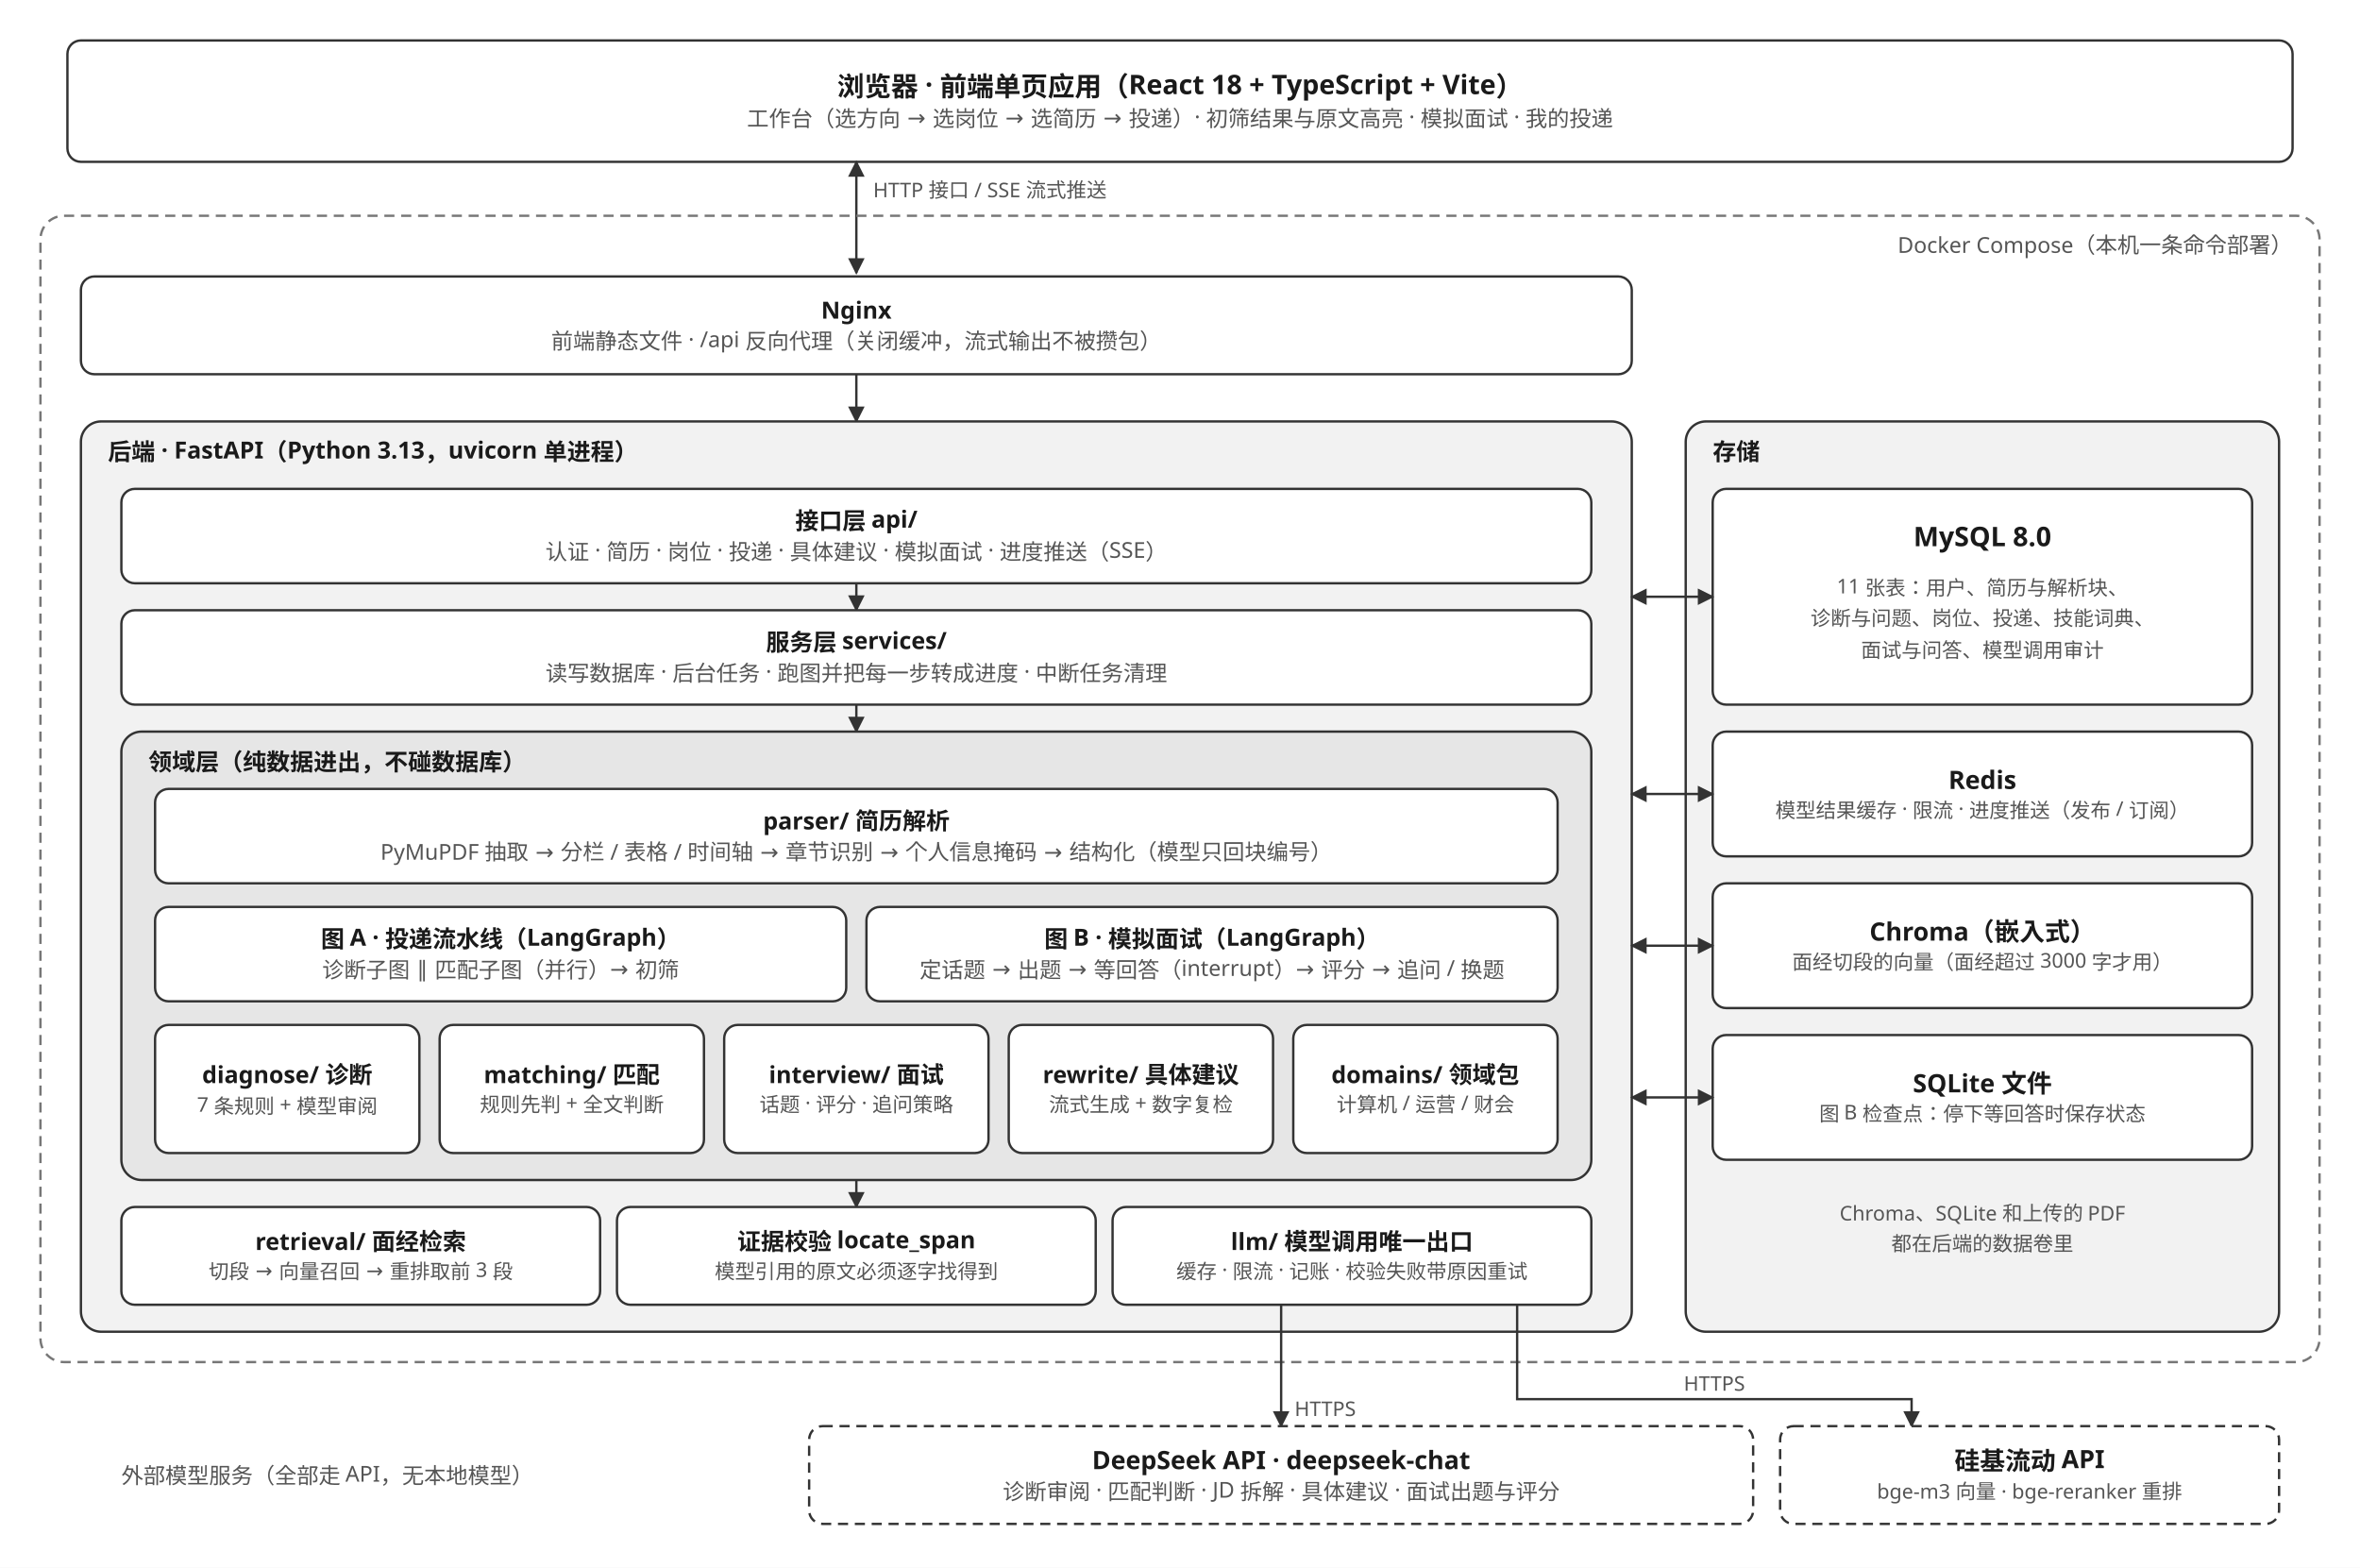
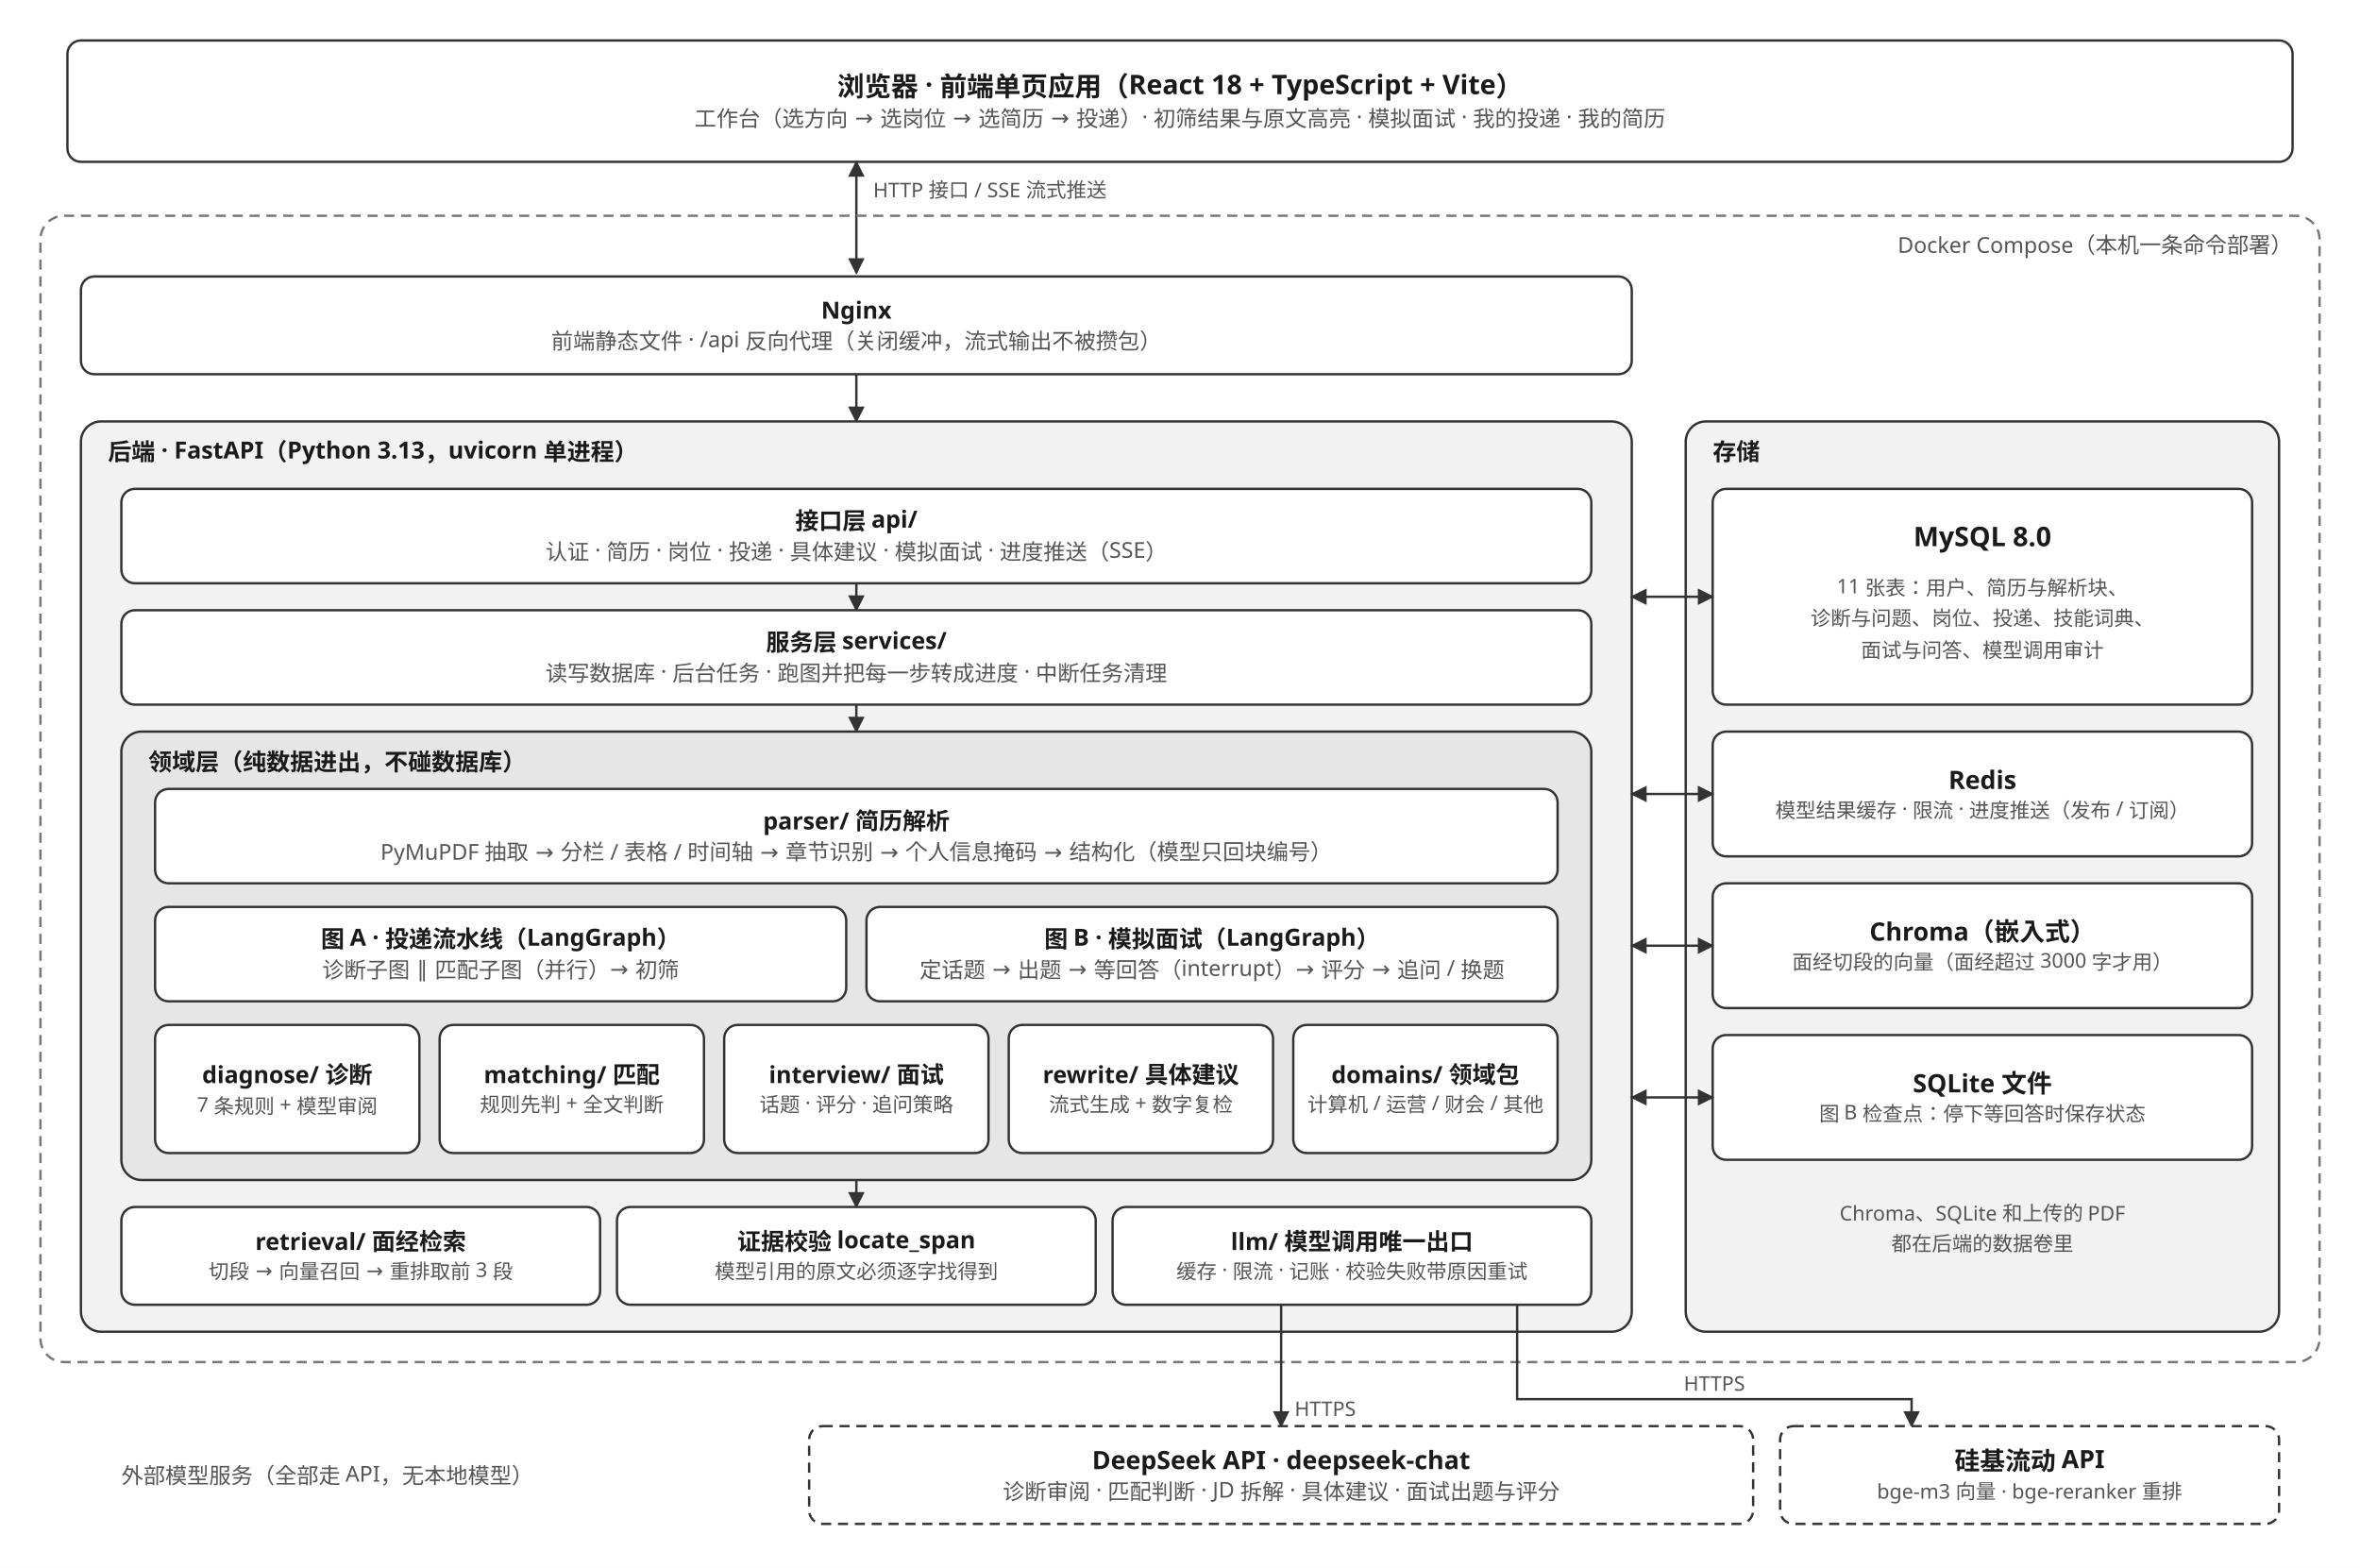
<svg xmlns="http://www.w3.org/2000/svg" width="1400" height="930" viewBox="0 0 1400 930" font-family="Microsoft YaHei, SimHei, PingFang SC, sans-serif">
  <defs>
    <marker id="ah" viewBox="0 0 10 10" refX="9" refY="5" markerWidth="7" markerHeight="7" orient="auto-start-reverse">
      <path d="M0,0 L10,5 L0,10 z" fill="#333333" />
    </marker>
  </defs>
  <rect width="1400" height="930" fill="#fff" />
  <rect x="40.0" y="24.0" width="1320.0" height="72.0" rx="8" fill="#fff" stroke="#333333" stroke-width="1.4" />
  <text x="700.0" y="57.0" font-size="16" font-weight="700" fill="#1a1a1a" text-anchor="middle">浏览器 · 前端单页应用（React 18 + TypeScript + Vite）</text>
-   <text x="700.0" y="75.0" font-size="13" font-weight="400" fill="#555555" text-anchor="middle">工作台（选方向 → 选岗位 → 选简历 → 投递）· 初筛结果与原文高亮 · 模拟面试 · 我的投递</text>
+   <text x="700.0" y="75.0" font-size="13" font-weight="400" fill="#555555" text-anchor="middle">工作台（选方向 → 选岗位 → 选简历 → 投递）· 初筛结果与原文高亮 · 模拟面试 · 我的投递 · 我的简历</text>
  <polyline points="508.0,96.0 508.0,162.0" fill="none" stroke="#333333" stroke-width="1.4" marker-end="url(#ah)" marker-start="url(#ah)" />
  <text x="518.0" y="117.0" font-size="12" font-weight="400" fill="#555555" text-anchor="start">HTTP 接口 / SSE 流式推送</text>
  <rect x="24.0" y="128.0" width="1352.0" height="680.0" rx="14" fill="none" stroke="#777" stroke-width="1.4" stroke-dasharray="6 4" />
  <text x="1360.0" y="150.0" font-size="13" font-weight="400" fill="#555555" text-anchor="end">Docker Compose（本机一条命令部署）</text>
  <rect x="48.0" y="164.0" width="920.0" height="58.0" rx="8" fill="#fff" stroke="#333333" stroke-width="1.4" />
  <text x="508.0" y="189.0" font-size="14" font-weight="700" fill="#1a1a1a" text-anchor="middle">Nginx</text>
  <text x="508.0" y="207.0" font-size="13" font-weight="400" fill="#555555" text-anchor="middle">前端静态文件 · /api 反向代理（关闭缓冲，流式输出不被攒包）</text>
  <polyline points="508.0,222.0 508.0,250.0" fill="none" stroke="#333333" stroke-width="1.4" marker-end="url(#ah)" />
  <rect x="48.0" y="250.0" width="920.0" height="540.0" rx="12" fill="#f2f2f2" stroke="#333333" stroke-width="1.4" />
  <text x="64.0" y="273.0" font-size="14" font-weight="700" fill="#1a1a1a" text-anchor="start">后端 · FastAPI（Python 3.13，uvicorn 单进程）</text>
  <rect x="72.0" y="290.0" width="872.0" height="56.0" rx="8" fill="#fff" stroke="#333333" stroke-width="1.4" />
  <text x="508.0" y="314.0" font-size="14" font-weight="700" fill="#1a1a1a" text-anchor="middle">接口层 api/</text>
  <text x="508.0" y="332.0" font-size="13" font-weight="400" fill="#555555" text-anchor="middle">认证 · 简历 · 岗位 · 投递 · 具体建议 · 模拟面试 · 进度推送（SSE）</text>
  <polyline points="508.0,346.0 508.0,362.0" fill="none" stroke="#333333" stroke-width="1.4" marker-end="url(#ah)" />
  <rect x="72.0" y="362.0" width="872.0" height="56.0" rx="8" fill="#fff" stroke="#333333" stroke-width="1.4" />
  <text x="508.0" y="386.0" font-size="14" font-weight="700" fill="#1a1a1a" text-anchor="middle">服务层 services/</text>
  <text x="508.0" y="404.0" font-size="13" font-weight="400" fill="#555555" text-anchor="middle">读写数据库 · 后台任务 · 跑图并把每一步转成进度 · 中断任务清理</text>
  <polyline points="508.0,418.0 508.0,434.0" fill="none" stroke="#333333" stroke-width="1.4" marker-end="url(#ah)" />
  <rect x="72.0" y="434.0" width="872.0" height="266.0" rx="12" fill="#e6e6e6" stroke="#333333" stroke-width="1.4" />
  <text x="88.0" y="457.0" font-size="14" font-weight="700" fill="#1a1a1a" text-anchor="start">领域层（纯数据进出，不碰数据库）</text>
  <rect x="92.0" y="468.0" width="832.0" height="56.0" rx="8" fill="#fff" stroke="#333333" stroke-width="1.4" />
  <text x="508.0" y="492.0" font-size="14" font-weight="700" fill="#1a1a1a" text-anchor="middle">parser/ 简历解析</text>
  <text x="508.0" y="510.0" font-size="13" font-weight="400" fill="#555555" text-anchor="middle">PyMuPDF 抽取 → 分栏 / 表格 / 时间轴 → 章节识别 → 个人信息掩码 → 结构化（模型只回块编号）</text>
  <rect x="92.0" y="538.0" width="410.0" height="56.0" rx="8" fill="#fff" stroke="#333333" stroke-width="1.4" />
  <text x="297.0" y="562.0" font-size="14" font-weight="700" fill="#1a1a1a" text-anchor="middle">图 A · 投递流水线（LangGraph）</text>
  <text x="297.0" y="580.0" font-size="13" font-weight="400" fill="#555555" text-anchor="middle">诊断子图 ∥ 匹配子图（并行）→ 初筛</text>
  <rect x="514.0" y="538.0" width="410.0" height="56.0" rx="8" fill="#fff" stroke="#333333" stroke-width="1.4" />
  <text x="719.0" y="562.0" font-size="14" font-weight="700" fill="#1a1a1a" text-anchor="middle">图 B · 模拟面试（LangGraph）</text>
  <text x="719.0" y="580.0" font-size="13" font-weight="400" fill="#555555" text-anchor="middle">定话题 → 出题 → 等回答（interrupt）→ 评分 → 追问 / 换题</text>
  <rect x="92.0" y="608.0" width="156.8" height="76.0" rx="8" fill="#fff" stroke="#333333" stroke-width="1.4" />
  <text x="170.4" y="642.5" font-size="14" font-weight="700" fill="#1a1a1a" text-anchor="middle">diagnose/ 诊断</text>
  <text x="170.4" y="659.5" font-size="12" font-weight="400" fill="#555555" text-anchor="middle">7 条规则 + 模型审阅</text>
  <rect x="260.8" y="608.0" width="156.8" height="76.0" rx="8" fill="#fff" stroke="#333333" stroke-width="1.4" />
  <text x="339.2" y="642.5" font-size="14" font-weight="700" fill="#1a1a1a" text-anchor="middle">matching/ 匹配</text>
  <text x="339.2" y="659.5" font-size="12" font-weight="400" fill="#555555" text-anchor="middle">规则先判 + 全文判断</text>
  <rect x="429.6" y="608.0" width="156.8" height="76.0" rx="8" fill="#fff" stroke="#333333" stroke-width="1.4" />
  <text x="508.0" y="642.5" font-size="14" font-weight="700" fill="#1a1a1a" text-anchor="middle">interview/ 面试</text>
  <text x="508.0" y="659.5" font-size="12" font-weight="400" fill="#555555" text-anchor="middle">话题 · 评分 · 追问策略</text>
  <rect x="598.4" y="608.0" width="156.8" height="76.0" rx="8" fill="#fff" stroke="#333333" stroke-width="1.4" />
  <text x="676.8" y="642.5" font-size="14" font-weight="700" fill="#1a1a1a" text-anchor="middle">rewrite/ 具体建议</text>
  <text x="676.8" y="659.5" font-size="12" font-weight="400" fill="#555555" text-anchor="middle">流式生成 + 数字复检</text>
  <rect x="767.2" y="608.0" width="156.8" height="76.0" rx="8" fill="#fff" stroke="#333333" stroke-width="1.4" />
  <text x="845.6" y="642.5" font-size="14" font-weight="700" fill="#1a1a1a" text-anchor="middle">domains/ 领域包</text>
-   <text x="845.6" y="659.5" font-size="12" font-weight="400" fill="#555555" text-anchor="middle">计算机 / 运营 / 财会</text>
+   <text x="845.6" y="659.5" font-size="12" font-weight="400" fill="#555555" text-anchor="middle">计算机 / 运营 / 财会 / 其他</text>
  <polyline points="508.0,700.0 508.0,716.0" fill="none" stroke="#333333" stroke-width="1.4" marker-end="url(#ah)" />
  <rect x="72.0" y="716.0" width="284.0" height="58.0" rx="8" fill="#fff" stroke="#333333" stroke-width="1.4" />
  <text x="214.0" y="741.5" font-size="14" font-weight="700" fill="#1a1a1a" text-anchor="middle">retrieval/ 面经检索</text>
  <text x="214.0" y="758.5" font-size="12" font-weight="400" fill="#555555" text-anchor="middle">切段 → 向量召回 → 重排取前 3 段</text>
  <rect x="366.0" y="716.0" width="284.0" height="58.0" rx="8" fill="#fff" stroke="#333333" stroke-width="1.4" />
  <text x="508.0" y="741.5" font-size="14" font-weight="700" fill="#1a1a1a" text-anchor="middle">证据校验 locate_span</text>
  <text x="508.0" y="758.5" font-size="12" font-weight="400" fill="#555555" text-anchor="middle">模型引用的原文必须逐字找得到</text>
  <rect x="660.0" y="716.0" width="284.0" height="58.0" rx="8" fill="#fff" stroke="#333333" stroke-width="1.4" />
  <text x="802.0" y="741.5" font-size="14" font-weight="700" fill="#1a1a1a" text-anchor="middle">llm/ 模型调用唯一出口</text>
  <text x="802.0" y="758.5" font-size="12" font-weight="400" fill="#555555" text-anchor="middle">缓存 · 限流 · 记账 · 校验失败带原因重试</text>
  <rect x="1000.0" y="250.0" width="352.0" height="540.0" rx="12" fill="#f2f2f2" stroke="#333333" stroke-width="1.4" />
  <text x="1016.0" y="273.0" font-size="14" font-weight="700" fill="#1a1a1a" text-anchor="start">存储</text>
  <rect x="1016.0" y="290.0" width="320.0" height="128.0" rx="8" fill="#fff" stroke="#333333" stroke-width="1.4" />
  <text x="1176.0" y="324.0" font-size="16" font-weight="700" fill="#1a1a1a" text-anchor="middle">MySQL 8.0</text>
  <text x="1176.0" y="352.0" font-size="12" font-weight="400" fill="#555555" text-anchor="middle">11 张表：用户、简历与解析块、</text>
  <text x="1176.0" y="371.0" font-size="12" font-weight="400" fill="#555555" text-anchor="middle">诊断与问题、岗位、投递、技能词典、</text>
  <text x="1176.0" y="390.0" font-size="12" font-weight="400" fill="#555555" text-anchor="middle">面试与问答、模型调用审计</text>
  <rect x="1016.0" y="434.0" width="320.0" height="74.0" rx="8" fill="#fff" stroke="#333333" stroke-width="1.4" />
  <text x="1176.0" y="468.0" font-size="15" font-weight="700" fill="#1a1a1a" text-anchor="middle">Redis</text>
  <text x="1176.0" y="485.0" font-size="12" font-weight="400" fill="#555555" text-anchor="middle">模型结果缓存 · 限流 · 进度推送（发布 / 订阅）</text>
  <rect x="1016.0" y="524.0" width="320.0" height="74.0" rx="8" fill="#fff" stroke="#333333" stroke-width="1.4" />
  <text x="1176.0" y="558.0" font-size="15" font-weight="700" fill="#1a1a1a" text-anchor="middle">Chroma（嵌入式）</text>
  <text x="1176.0" y="575.0" font-size="12" font-weight="400" fill="#555555" text-anchor="middle">面经切段的向量（面经超过 3000 字才用）</text>
  <rect x="1016.0" y="614.0" width="320.0" height="74.0" rx="8" fill="#fff" stroke="#333333" stroke-width="1.4" />
  <text x="1176.0" y="648.0" font-size="15" font-weight="700" fill="#1a1a1a" text-anchor="middle">SQLite 文件</text>
  <text x="1176.0" y="665.0" font-size="12" font-weight="400" fill="#555555" text-anchor="middle">图 B 检查点：停下等回答时保存状态</text>
  <text x="1176.0" y="724.0" font-size="12" font-weight="400" fill="#555555" text-anchor="middle">Chroma、SQLite 和上传的 PDF</text>
  <text x="1176.0" y="742.0" font-size="12" font-weight="400" fill="#555555" text-anchor="middle">都在后端的数据卷里</text>
  <polyline points="968.0,354.0 1016.0,354.0" fill="none" stroke="#333333" stroke-width="1.4" marker-end="url(#ah)" marker-start="url(#ah)" />
  <polyline points="968.0,471.0 1016.0,471.0" fill="none" stroke="#333333" stroke-width="1.4" marker-end="url(#ah)" marker-start="url(#ah)" />
  <polyline points="968.0,561.0 1016.0,561.0" fill="none" stroke="#333333" stroke-width="1.4" marker-end="url(#ah)" marker-start="url(#ah)" />
  <polyline points="968.0,651.0 1016.0,651.0" fill="none" stroke="#333333" stroke-width="1.4" marker-end="url(#ah)" marker-start="url(#ah)" />
  <polyline points="760.0,774.0 760.0,846.0" fill="none" stroke="#333333" stroke-width="1.4" marker-end="url(#ah)" />
  <text x="768.0" y="840.0" font-size="12" font-weight="400" fill="#555555" text-anchor="start">HTTPS</text>
  <polyline points="900.0,774.0 900.0,830.0 1134.0,830.0 1134.0,846.0" fill="none" stroke="#333333" stroke-width="1.4" marker-end="url(#ah)" />
  <text x="1017.0" y="825.0" font-size="12" font-weight="400" fill="#555555" text-anchor="middle">HTTPS</text>
  <rect x="480.0" y="846.0" width="560.0" height="58.0" rx="8" fill="#fff" stroke="#333333" stroke-width="1.4" stroke-dasharray="6 4" />
  <text x="760.0" y="871.5" font-size="15" font-weight="700" fill="#1a1a1a" text-anchor="middle">DeepSeek API · deepseek-chat</text>
  <text x="760.0" y="889.5" font-size="13" font-weight="400" fill="#555555" text-anchor="middle">诊断审阅 · 匹配判断 · JD 拆解 · 具体建议 · 面试出题与评分</text>
  <rect x="1056.0" y="846.0" width="296.0" height="58.0" rx="8" fill="#fff" stroke="#333333" stroke-width="1.4" stroke-dasharray="6 4" />
  <text x="1204.0" y="872.0" font-size="15" font-weight="700" fill="#1a1a1a" text-anchor="middle">硅基流动 API</text>
  <text x="1204.0" y="889.0" font-size="12" font-weight="400" fill="#555555" text-anchor="middle">bge-m3 向量 · bge-reranker 重排</text>
  <text x="72.0" y="880.0" font-size="13" font-weight="400" fill="#555555" text-anchor="start">外部模型服务（全部走 API，无本地模型）</text>
</svg>
